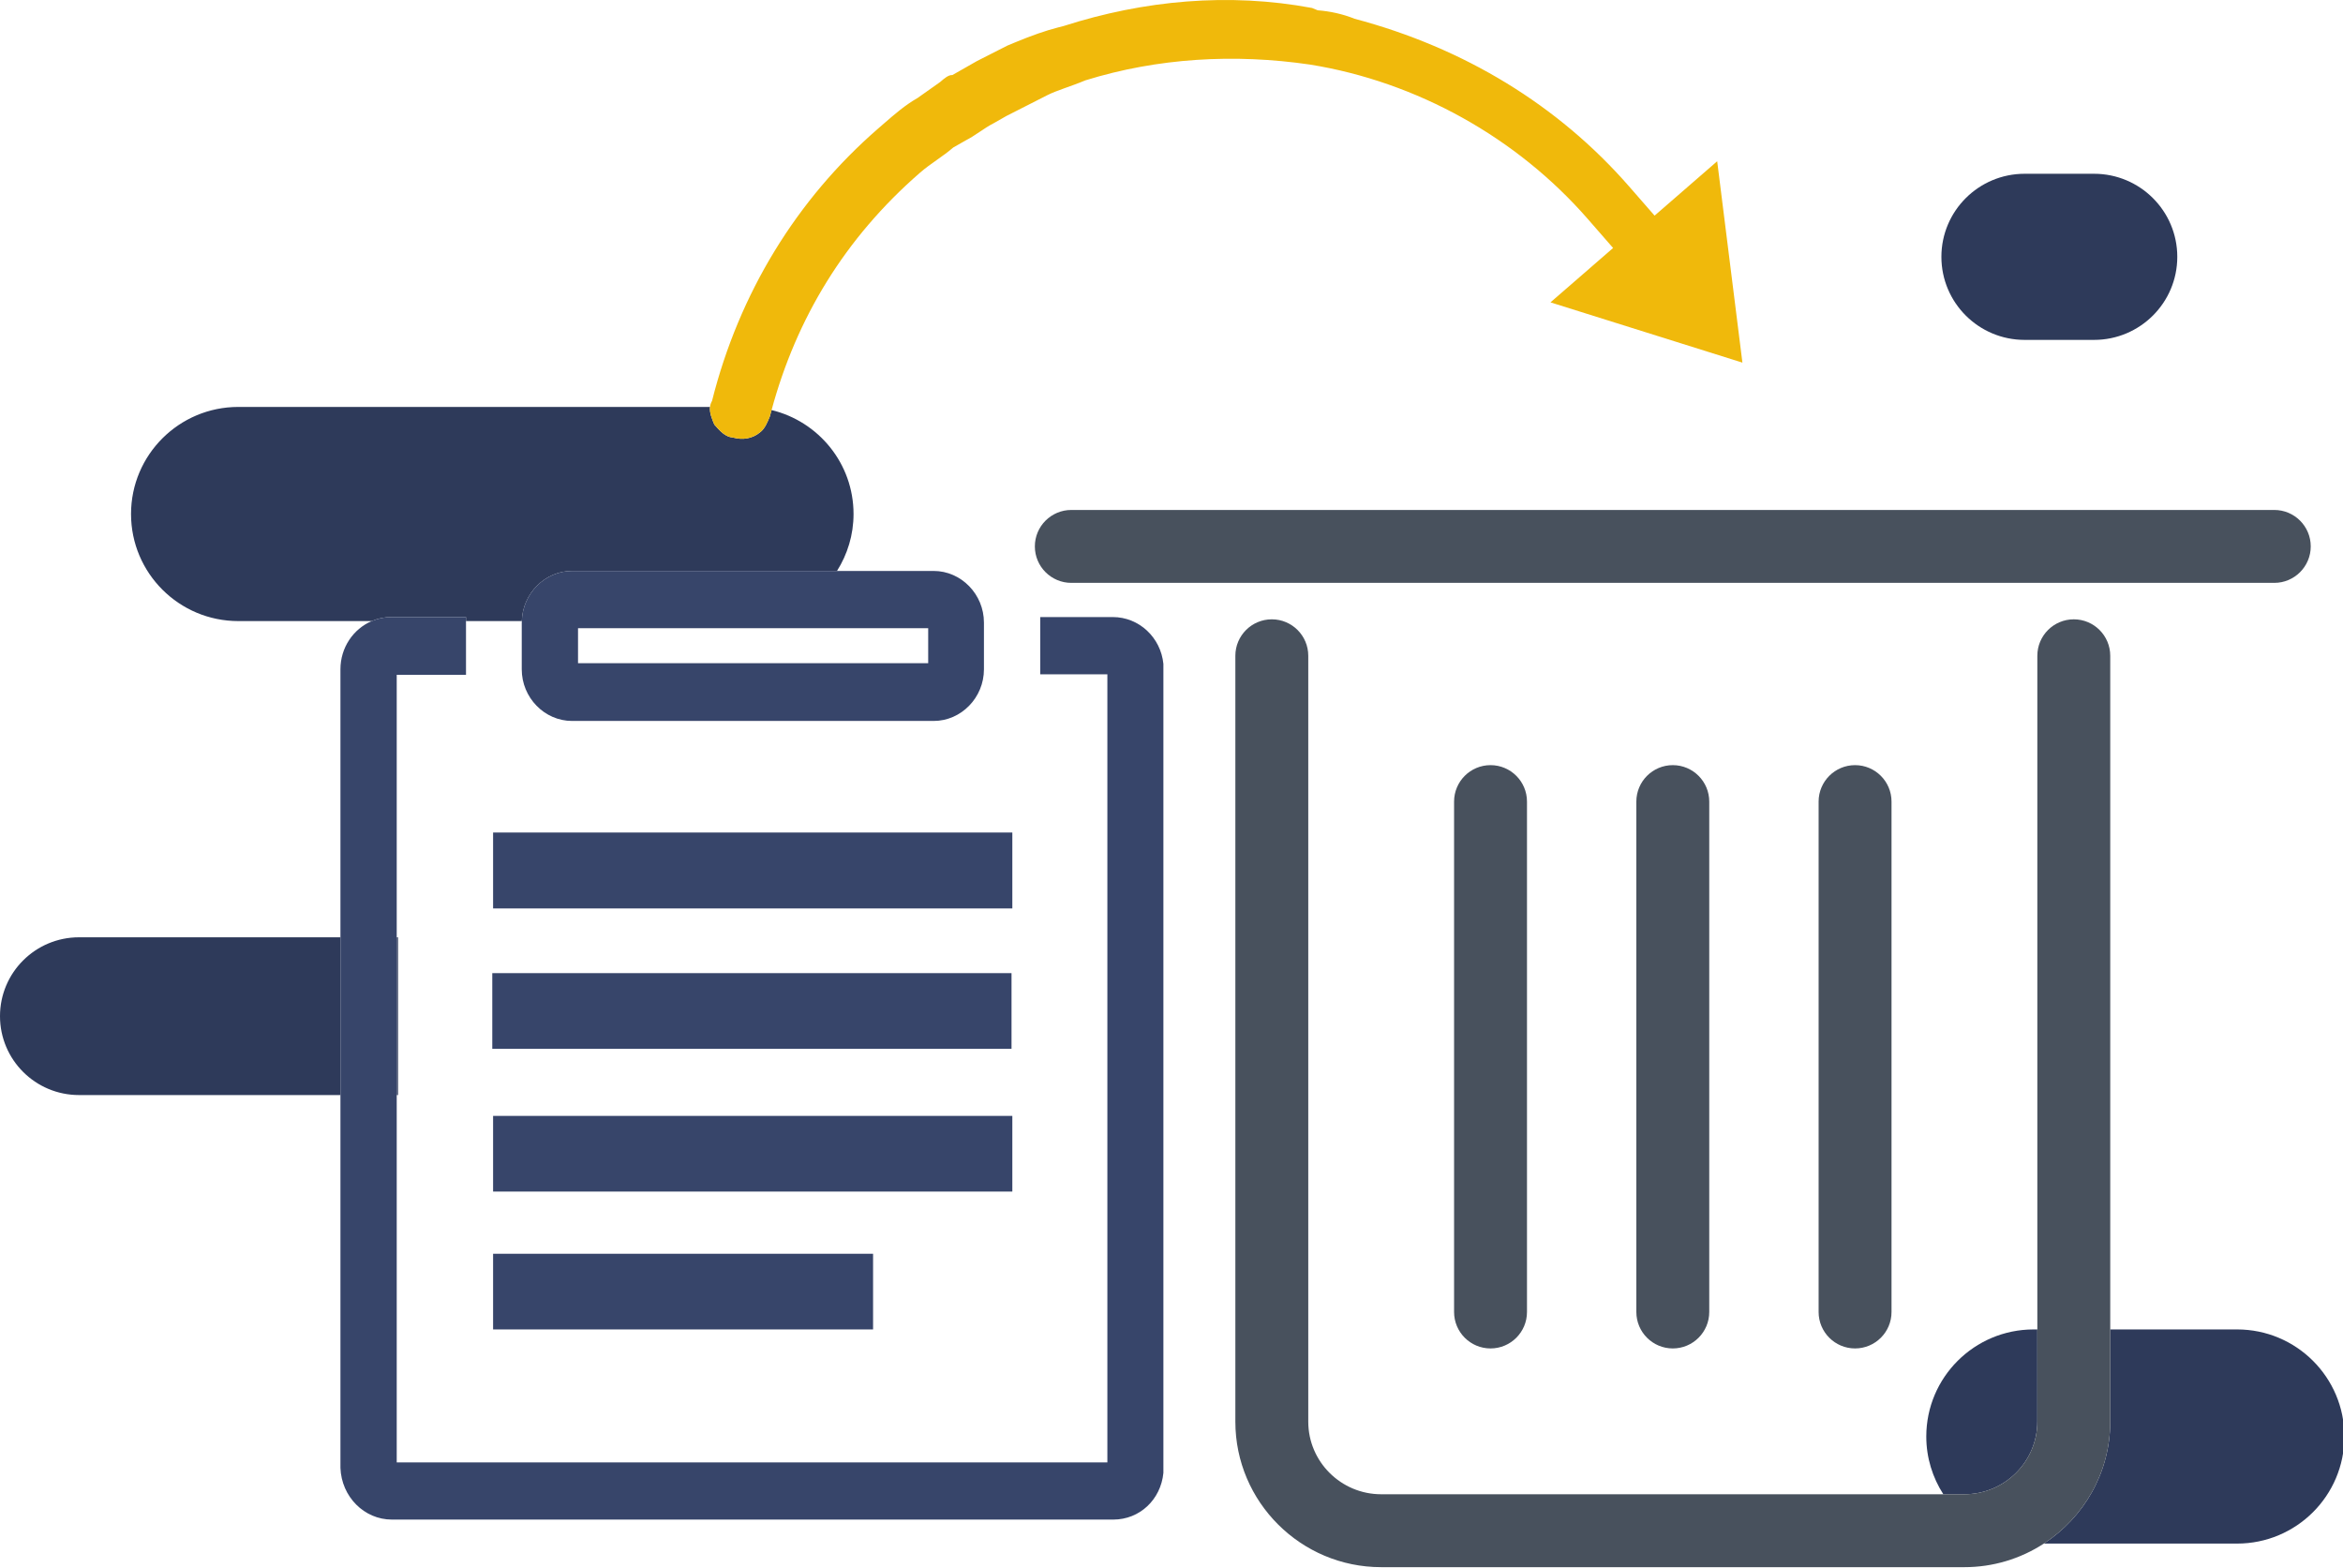
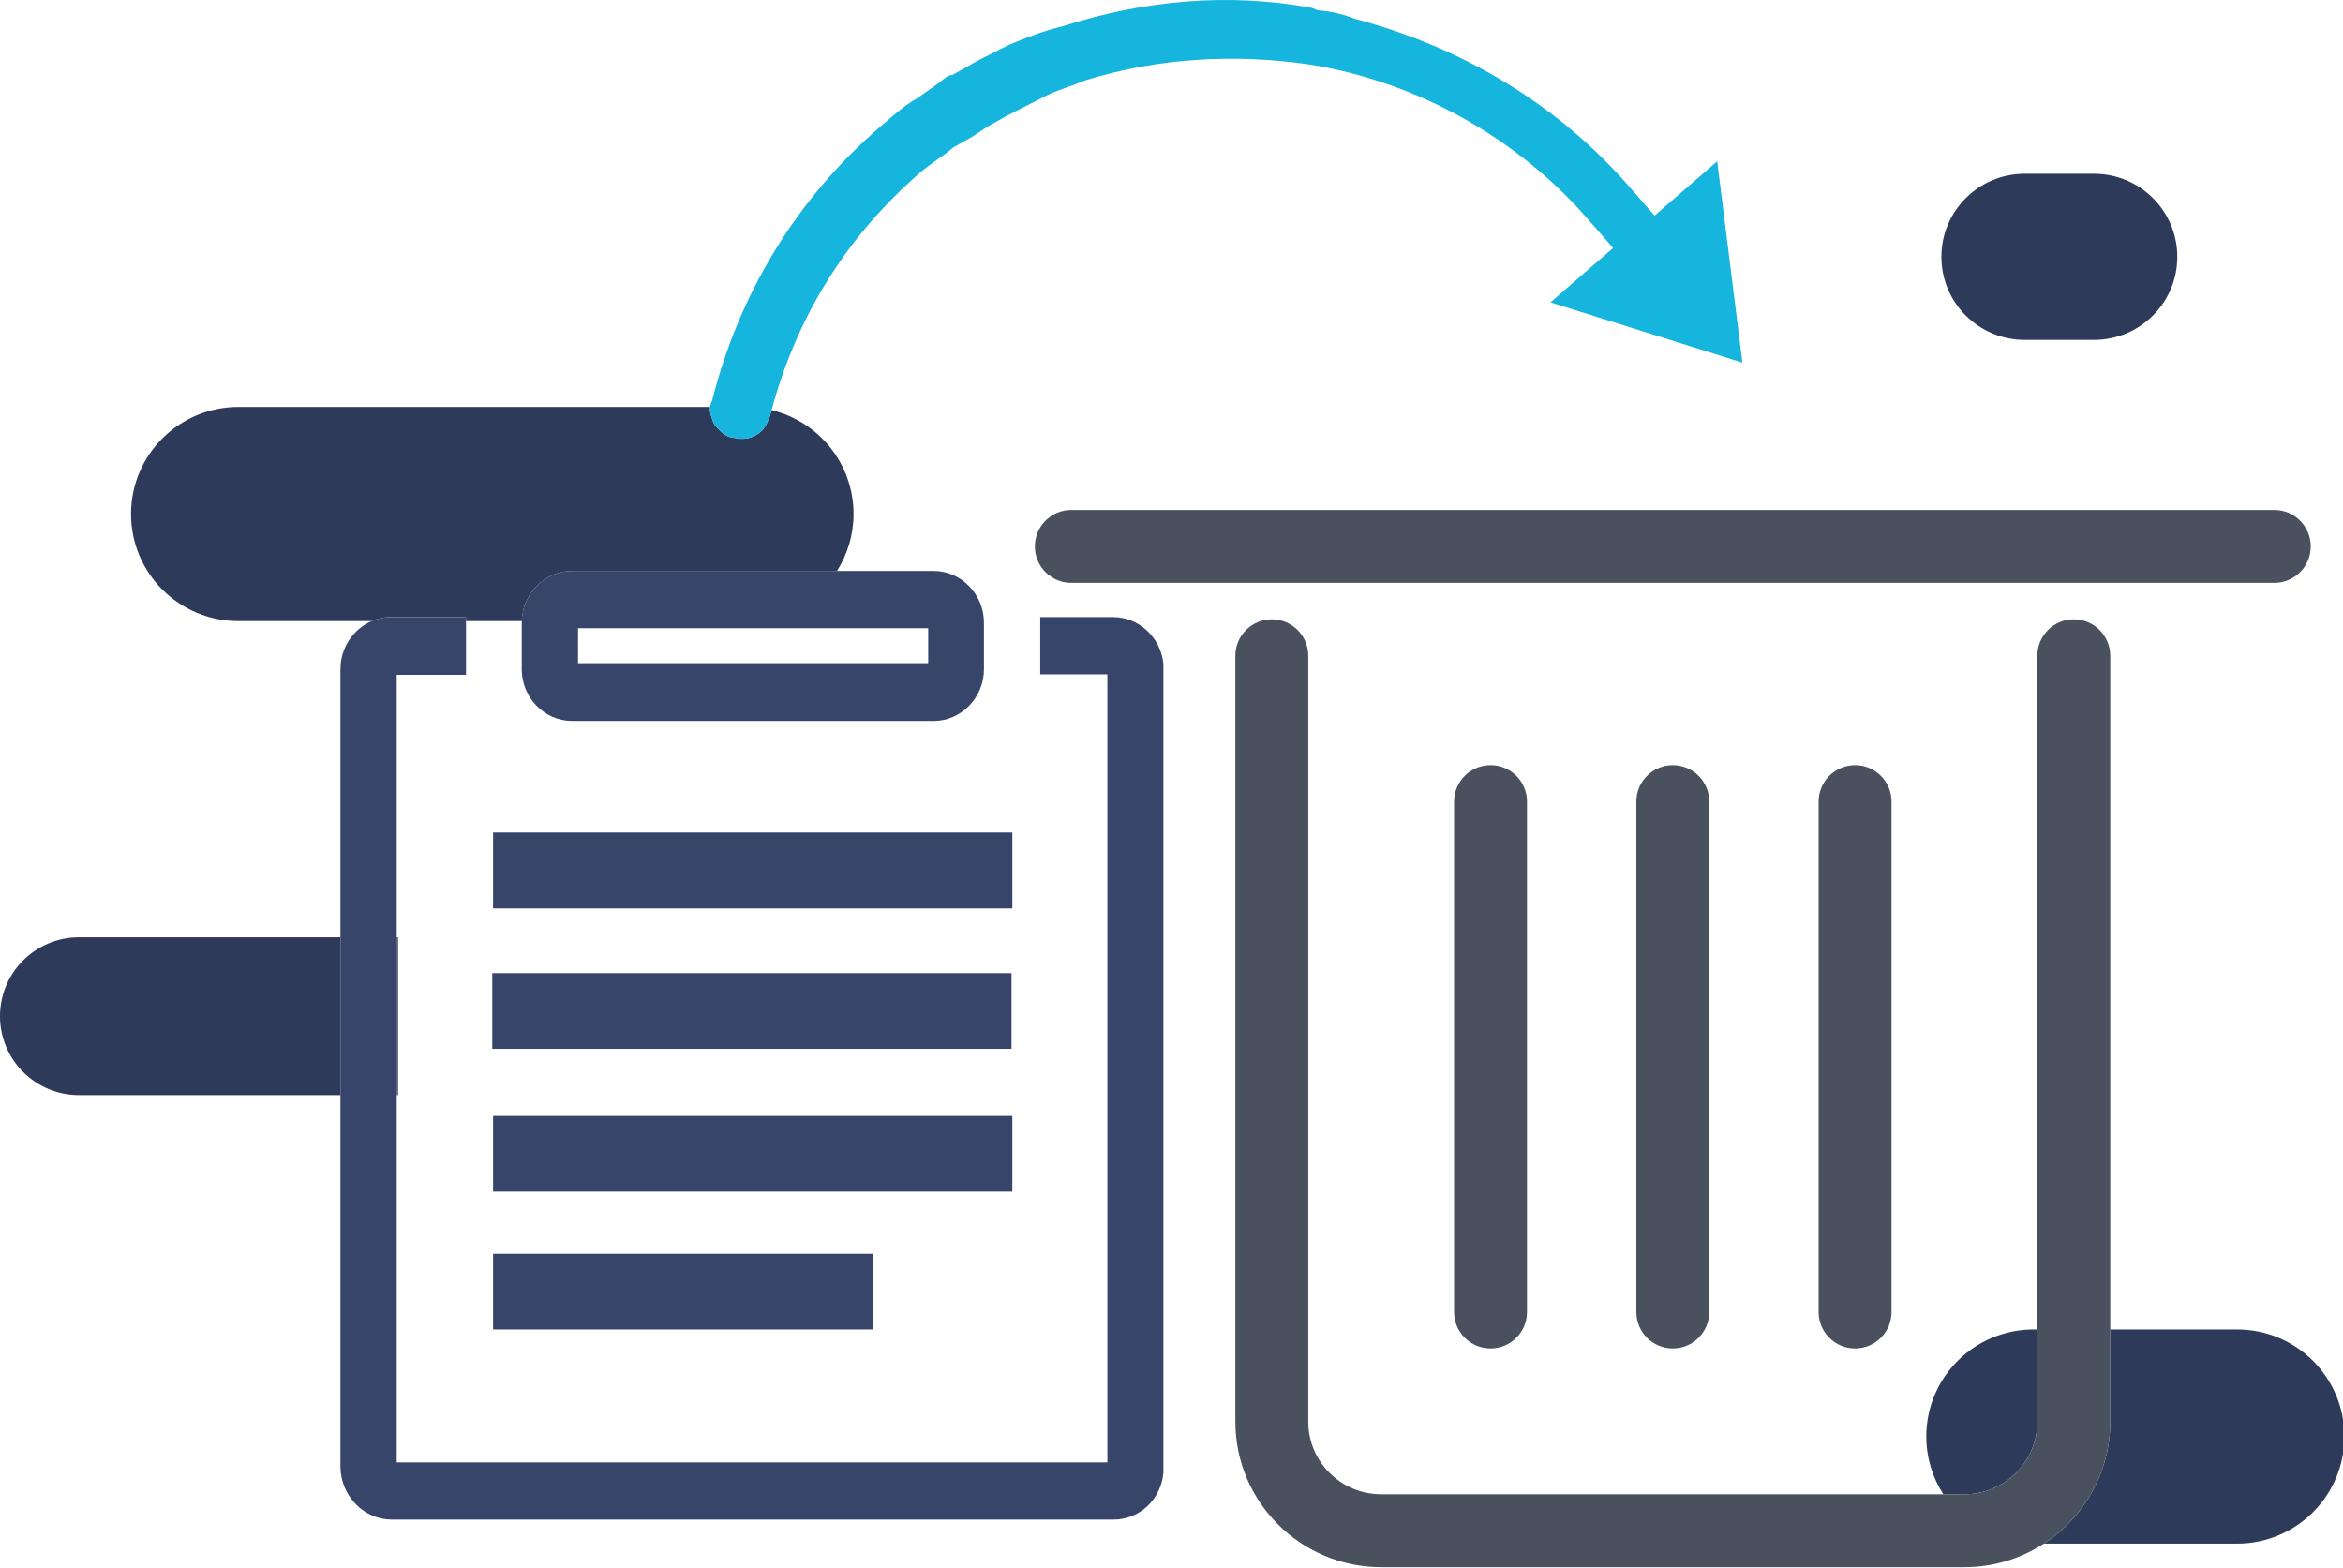
<svg xmlns="http://www.w3.org/2000/svg" t="1541062928685" class="icon" style="" viewBox="0 0 1531 1024" version="1.1" p-id="8158" width="299.023" height="200">
  <defs>
    <style type="text/css" />
  </defs>
  <path d="M304.503 403.192v2.628h36.475c0.532-18.051 15.133-32.762 32.842-32.762h173.105c6.81-10.785 10.809-23.515 10.809-37.202 0-32.936-22.839-60.484-53.559-67.92-0.387 1.43-0.811 2.847-1.182 4.289-1.54 3.729-3.084 7.465-5.808 9.83-5.456 4.737-11.921 5.566-18.213 3.854-5.1-0.354-8.663-4.436-12.225-8.518-1.618-3.883-3.219-7.762-2.8-11.5H155.742c-38.728 0-70.121 31.322-70.121 69.964 0 38.64 31.396 69.964 70.121 69.964h87.14a32.453 32.453 0 0 1 12.818-2.628h48.802zM51.659 612.434c-28.531 0-51.659 23.079-51.659 51.542s23.128 51.544 51.659 51.544h170.797V612.434h-170.797zM1331.268 928.93v-60.266h-2.443c-38.722 0-70.121 31.326-70.121 69.964 0 13.906 4.123 26.837 11.137 37.732h13.74c26.311 0 47.688-21.285 47.688-47.43zM1461.785 868.663h-82.876v60.266c0 33.331-17.302 62.681-43.393 79.659h126.269c38.728 0 70.119-31.326 70.119-69.962 0-38.638-31.392-69.964-70.119-69.964zM1322.979 222.089h45.343c30.04 0 54.395-24.3 54.395-54.272s-24.355-54.274-54.395-54.274h-45.343c-30.04 0-54.399 24.302-54.399 54.274 0.002 29.972 24.359 54.272 54.399 54.272zM259.234 612.434h0.842v103.086h-0.842z" fill="#2E3A5A" p-id="8159" />
  <path d="M340.976 405.817c-0.008 0.336-0.047 0.664-0.047 1.004v30.493c0 18.516 14.85 33.761 32.891 33.761H610.058c18.039 0 32.889-15.245 32.889-33.761v-30.493c0-18.514-14.85-33.763-32.889-33.763H373.817c-17.709 0-32.309 14.709-32.842 32.76z m36.727 4.633H606.515v22.87H377.702v-22.87z" fill="#37456A" p-id="8160" />
  <path d="M727.128 403.192h-47.403v37.394h43.868v514.941H259.234V440.943h45.269v-37.751H255.701c-4.547 0-8.876 0.938-12.818 2.628-12.007 5.14-20.427 17.287-20.427 31.496v521.832c0.707 18.876 15.561 33.757 33.593 33.757h471.431c17.224 0 31.035-13.046 32.723-30.503V433.789c-1.714-17.213-15.845-30.597-33.075-30.597z" fill="#37456A" p-id="8161" />
  <path d="M322.204 729.135h339.292v49.445H322.204zM321.677 635.857h339.29v49.445H321.677zM322.204 819.222h248.291v49.445H322.204zM322.204 543.975h339.292v49.609H322.204z" fill="#37456A" p-id="8162" />
-   <path d="M466.747 277.391c3.559 4.082 7.125 8.163 12.225 8.518 6.289 1.71 12.757 0.881 18.213-3.854 2.724-2.365 4.268-6.101 5.808-9.83 0.371-1.442 0.795-2.859 1.182-4.289 16.179-59.775 47.766-112.343 97.051-155.14 6.82-5.921 14.823-10.488 21.643-16.402l8.008-4.565c6.646-3.375 12.098-8.11 18.739-11.489l8.008-4.561 19.927-10.129 6.644-3.379c6.64-3.373 14.483-5.388 25.041-9.771 47.157-14.641 97.337-17.56 146.813-10.299 69.706 11.219 135.1 47.712 181.387 100.784l16.62 19.053-40.917 35.529 125.42 39.371-16.486-131.57-40.911 35.529-16.617-19.05c-46.297-53.076-107.766-90.577-179.499-109.611-7.467-3.07-16.314-4.96-23.966-5.491l-3.736-1.538c-54.401-10.156-109.861-5.046-162.296 11.784l-3.926 1.006c-7.827 2.017-17.023 5.212-27.582 9.601l-5.278 2.189-19.927 10.131-16.015 9.122c-2.546-0.178-5.274 2.189-8.006 4.561l-14.823 10.48c-8.008 4.563-14.823 10.484-21.647 16.407l-4.09 3.553c-53.193 46.189-90.776 107.522-108.487 177.902a9.82 9.82 0 0 0-1.313 3.949c-0.424 3.742 1.178 7.619 2.796 11.504z" fill="#F0B90B" p-id="8163" />
+   <path d="M466.747 277.391c3.559 4.082 7.125 8.163 12.225 8.518 6.289 1.71 12.757 0.881 18.213-3.854 2.724-2.365 4.268-6.101 5.808-9.83 0.371-1.442 0.795-2.859 1.182-4.289 16.179-59.775 47.766-112.343 97.051-155.14 6.82-5.921 14.823-10.488 21.643-16.402l8.008-4.565c6.646-3.375 12.098-8.11 18.739-11.489l8.008-4.561 19.927-10.129 6.644-3.379c6.64-3.373 14.483-5.388 25.041-9.771 47.157-14.641 97.337-17.56 146.813-10.299 69.706 11.219 135.1 47.712 181.387 100.784l16.62 19.053-40.917 35.529 125.42 39.371-16.486-131.57-40.911 35.529-16.617-19.05c-46.297-53.076-107.766-90.577-179.499-109.611-7.467-3.07-16.314-4.96-23.966-5.491l-3.736-1.538c-54.401-10.156-109.861-5.046-162.296 11.784l-3.926 1.006c-7.827 2.017-17.023 5.212-27.582 9.601l-5.278 2.189-19.927 10.131-16.015 9.122c-2.546-0.178-5.274 2.189-8.006 4.561l-14.823 10.48c-8.008 4.563-14.823 10.484-21.647 16.407l-4.09 3.553c-53.193 46.189-90.776 107.522-108.487 177.902a9.82 9.82 0 0 0-1.313 3.949c-0.424 3.742 1.178 7.619 2.796 11.504z" fill="#15b5dd" p-id="8163" />
  <path d="M1378.908 928.93V428.493c0-13.156-10.676-23.822-23.818-23.822-13.144 0-23.822 10.666-23.822 23.822V928.932c0 26.145-21.377 47.43-47.686 47.43H902.529c-26.286 0-47.661-21.289-47.661-47.43V428.493c0-13.156-10.678-23.822-23.822-23.822-13.142 0-23.82 10.666-23.82 23.822v500.437c0 52.435 42.756 95.07 95.304 95.07H1283.584a94.906 94.906 0 0 0 51.929-15.407c26.094-16.978 43.395-46.332 43.395-79.663z" fill="#48515D" p-id="8164" />
  <path d="M1188.346 523.776v333.482c0 13.169 10.678 23.822 23.818 23.822 13.146 0 23.824-10.654 23.824-23.822V523.776c0-13.158-10.678-23.826-23.824-23.826-13.14 0-23.818 10.668-23.818 23.826zM926.323 333.212H700.029c-13.14 0-23.816 10.664-23.816 23.816 0 13.156 10.676 23.822 23.816 23.822h786.074c13.142 0 23.818-10.666 23.818-23.822 0-13.154-10.676-23.816-23.818-23.816h-559.78zM1069.248 523.776v333.482c0 13.169 10.676 23.822 23.818 23.822s23.818-10.654 23.818-23.822V523.776c0-13.158-10.676-23.826-23.818-23.826s-23.818 10.668-23.818 23.826zM950.145 523.776v333.482c0 13.169 10.68 23.822 23.82 23.822 13.146 0 23.824-10.654 23.824-23.822V523.776c0-13.158-10.678-23.826-23.824-23.826-13.144 0-23.82 10.668-23.82 23.826z" fill="#48515D" p-id="8165" />
</svg>
